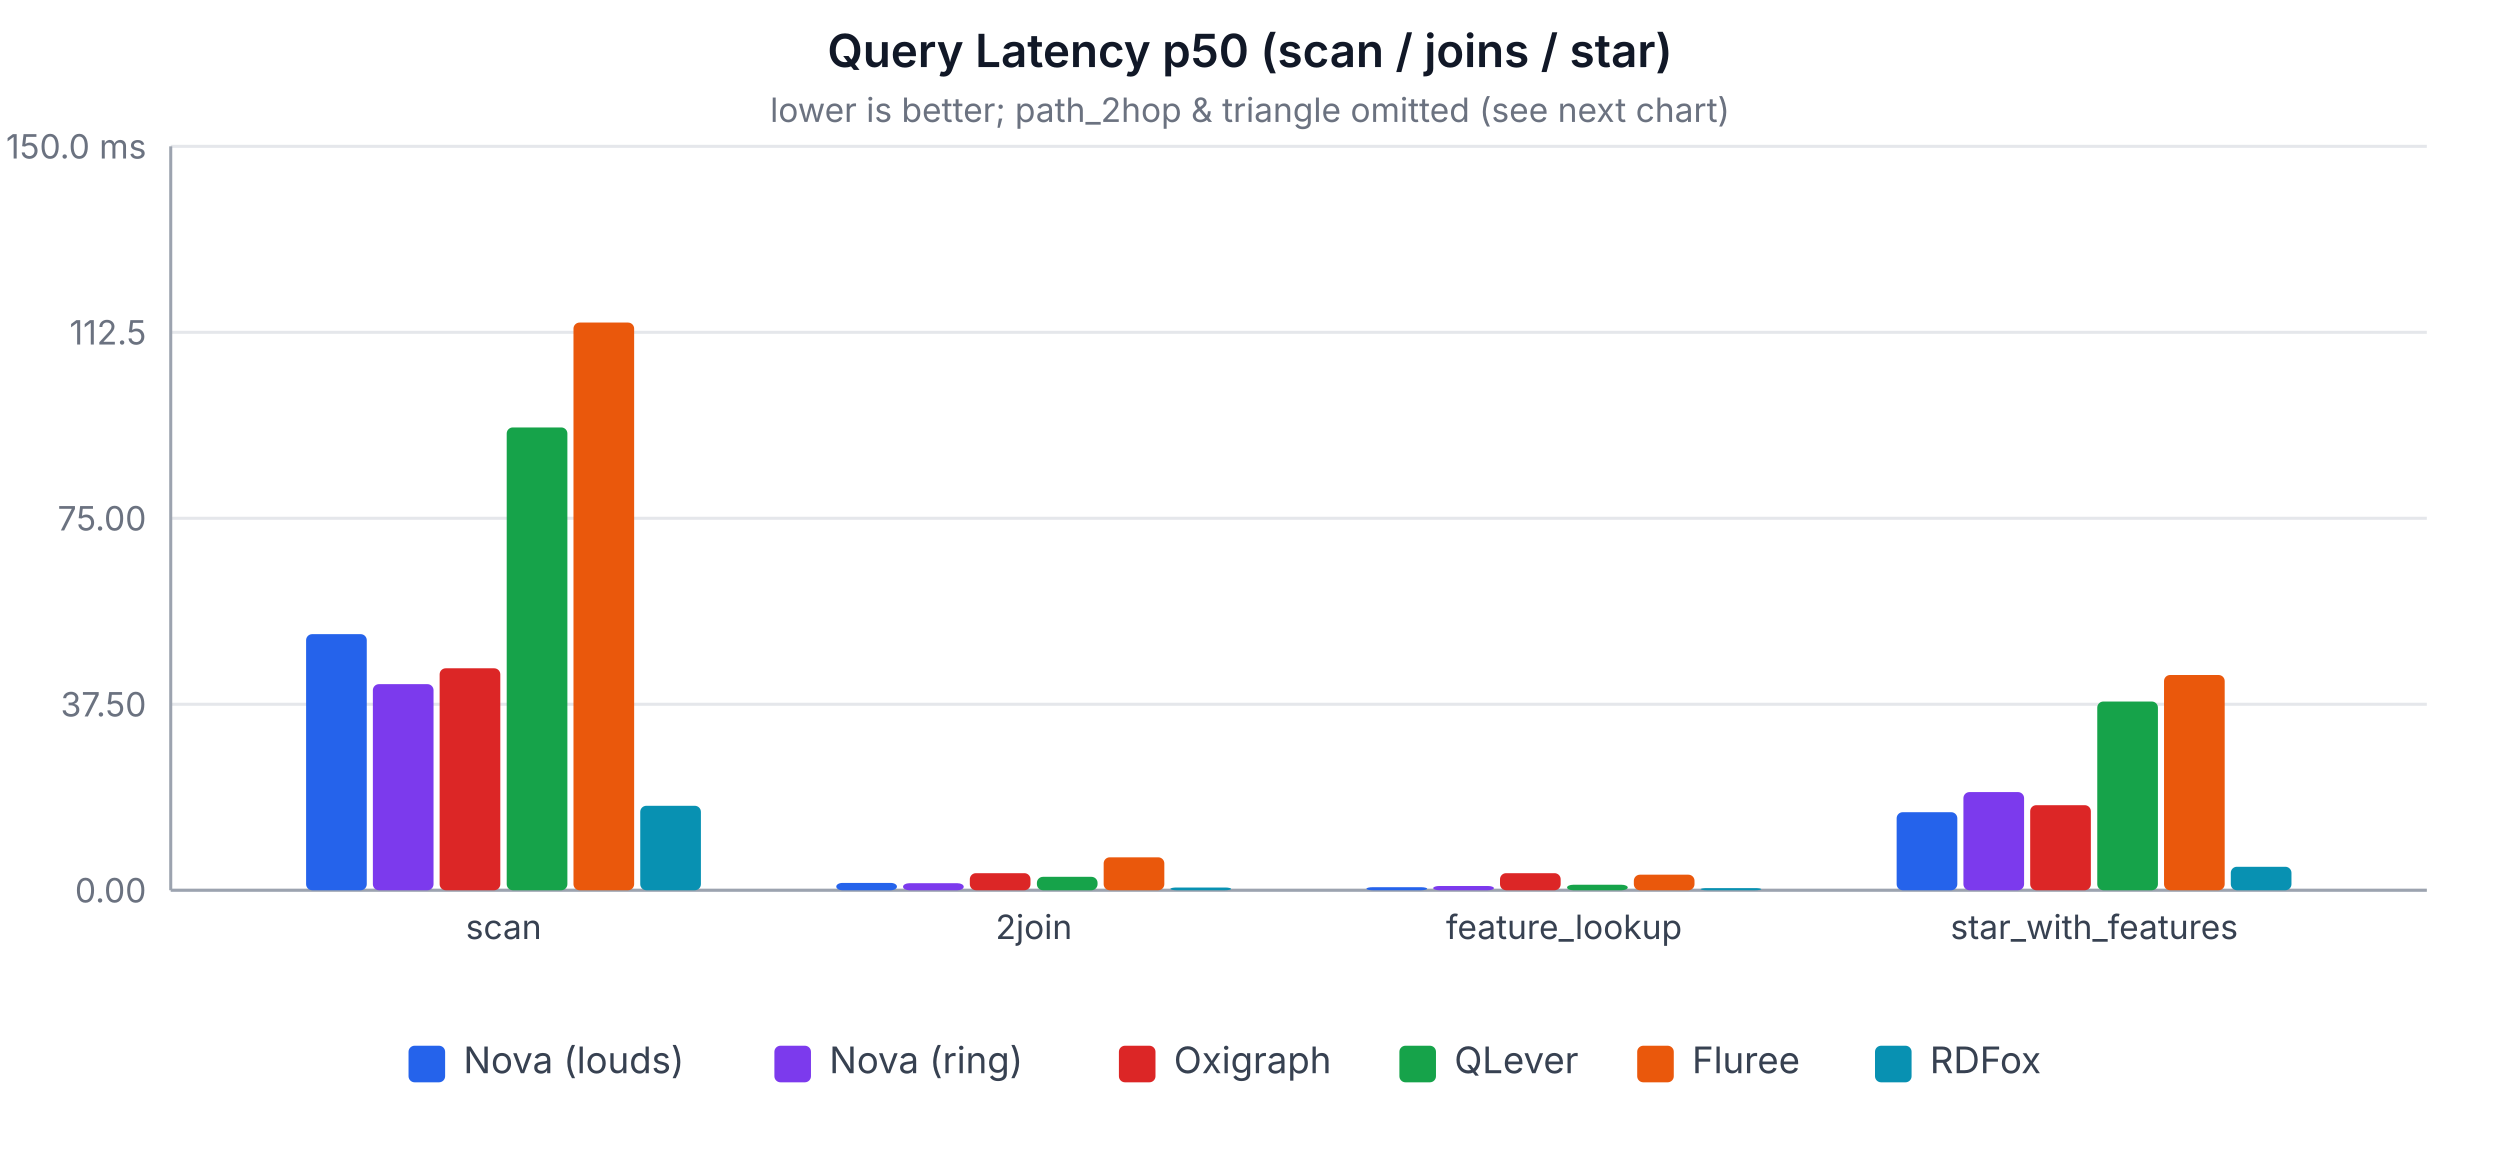
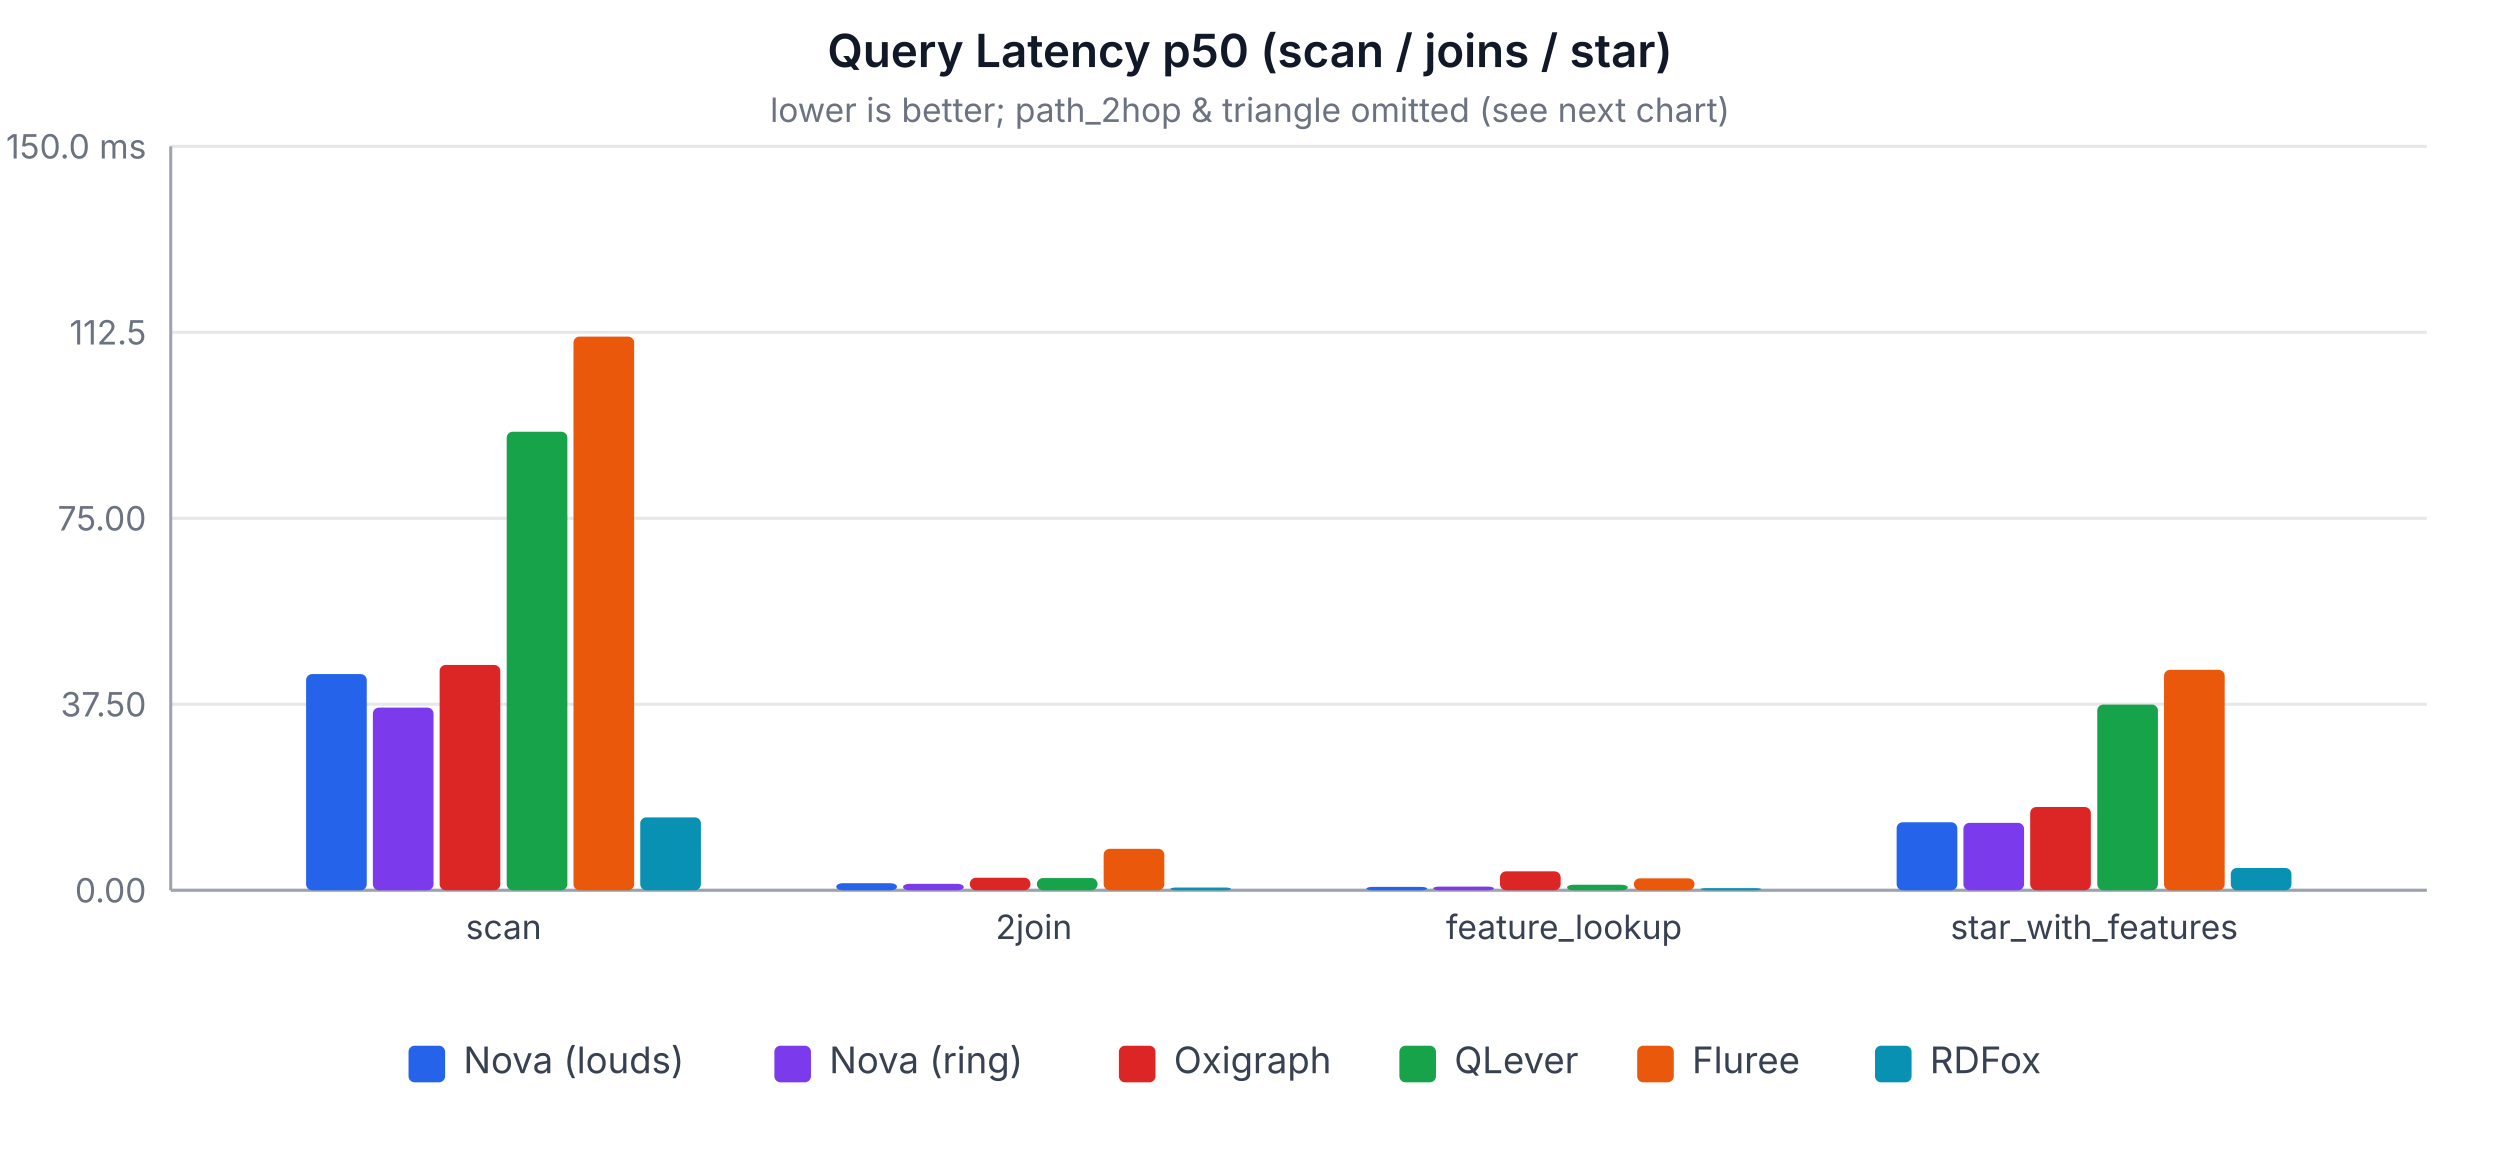
<svg xmlns="http://www.w3.org/2000/svg" width="820" height="380" viewBox="0 0 820 380" role="img" aria-label="Query Latency p50 (scan / joins / star)">
  <style>
  .title { fill: #111827; }
  .muted { fill: #6b7280; }
  .label { fill: #374151; }
  .grid  { stroke: #e5e7eb; stroke-width: 1; }
  .axis  { stroke: #9ca3af; stroke-width: 1; }
  @media (prefers-color-scheme: dark) {
    .title { fill: #f3f4f6; }
    .muted { fill: #9ca3af; }
    .label { fill: #d1d5db; }
    .grid  { stroke: #374151; }
    .axis  { stroke: #6b7280; }
  }
</style>
  <text class="title" x="410.0" y="22" text-anchor="middle" font-family="system-ui, -apple-system, sans-serif" font-size="15" font-weight="600">Query Latency p50 (scan / joins / star)</text>
  <text class="muted" x="410.0" y="40" text-anchor="middle" font-family="system-ui, -apple-system, sans-serif" font-size="11">lower is better; path_2hop &amp; triangle omitted (see next chart)</text>
  <line class="grid" x1="56" y1="292.0" x2="796" y2="292.0" />
  <text class="muted" x="48" y="296.0" text-anchor="end" font-family="system-ui, -apple-system, sans-serif" font-size="11">0.00</text>
  <line class="grid" x1="56" y1="231.0" x2="796" y2="231.0" />
  <text class="muted" x="48" y="235.0" text-anchor="end" font-family="system-ui, -apple-system, sans-serif" font-size="11">37.50</text>
  <line class="grid" x1="56" y1="170.0" x2="796" y2="170.0" />
  <text class="muted" x="48" y="174.0" text-anchor="end" font-family="system-ui, -apple-system, sans-serif" font-size="11">75.00</text>
  <line class="grid" x1="56" y1="109.0" x2="796" y2="109.0" />
  <text class="muted" x="48" y="113.0" text-anchor="end" font-family="system-ui, -apple-system, sans-serif" font-size="11">112.5</text>
  <line class="grid" x1="56" y1="48.0" x2="796" y2="48.0" />
  <text class="muted" x="48" y="52.0" text-anchor="end" font-family="system-ui, -apple-system, sans-serif" font-size="11">150.0 ms</text>
  <line class="axis" x1="56" y1="48" x2="56" y2="292" />
  <line class="axis" x1="56" y1="292" x2="796" y2="292" />
-   <rect x="100.4" y="208.0" width="19.9" height="84.0" fill="#2563eb" rx="2" />
-   <rect x="122.3" y="224.4" width="19.9" height="67.6" fill="#7c3aed" rx="2" />
-   <rect x="144.2" y="219.2" width="19.9" height="72.8" fill="#dc2626" rx="2" />
-   <rect x="166.2" y="140.2" width="19.9" height="151.8" fill="#16a34a" rx="2" />
-   <rect x="188.1" y="105.8" width="19.9" height="186.2" fill="#ea580c" rx="2" />
-   <rect x="210.0" y="264.3" width="19.9" height="27.7" fill="#0891b2" rx="2" />
+   <rect x="100.4" y="221.1" width="19.9" height="70.9" fill="#2563eb" rx="2" />
+   <rect x="122.3" y="232.1" width="19.9" height="59.9" fill="#7c3aed" rx="2" />
+   <rect x="144.2" y="218.1" width="19.9" height="73.9" fill="#dc2626" rx="2" />
+   <rect x="166.2" y="141.6" width="19.9" height="150.4" fill="#16a34a" rx="2" />
+   <rect x="188.1" y="110.4" width="19.9" height="181.6" fill="#ea580c" rx="2" />
+   <rect x="210.0" y="268.1" width="19.9" height="23.9" fill="#0891b2" rx="2" />
  <text class="label" x="165.2" y="308" text-anchor="middle" font-family="system-ui, -apple-system, sans-serif" font-size="11">scan</text>
-   <rect x="274.3" y="289.6" width="19.9" height="2.4" fill="#2563eb" rx="2" />
-   <rect x="296.2" y="289.7" width="19.9" height="2.3" fill="#7c3aed" rx="2" />
-   <rect x="318.1" y="286.4" width="19.9" height="5.6" fill="#dc2626" rx="2" />
-   <rect x="340.1" y="287.6" width="19.9" height="4.4" fill="#16a34a" rx="2" />
-   <rect x="362.0" y="281.2" width="19.9" height="10.8" fill="#ea580c" rx="2" />
+   <rect x="274.3" y="289.7" width="19.9" height="2.3" fill="#2563eb" rx="2" />
+   <rect x="296.2" y="289.9" width="19.9" height="2.1" fill="#7c3aed" rx="2" />
+   <rect x="318.1" y="287.9" width="19.9" height="4.1" fill="#dc2626" rx="2" />
+   <rect x="340.1" y="288.0" width="19.9" height="4.0" fill="#16a34a" rx="2" />
+   <rect x="362.0" y="278.4" width="19.9" height="13.6" fill="#ea580c" rx="2" />
  <rect x="383.9" y="291.1" width="19.9" height="0.9" fill="#0891b2" rx="2" />
  <text class="label" x="339.1" y="308" text-anchor="middle" font-family="system-ui, -apple-system, sans-serif" font-size="11">2join</text>
-   <rect x="448.2" y="291.0" width="19.9" height="1.0" fill="#2563eb" rx="2" />
-   <rect x="470.1" y="290.6" width="19.9" height="1.4" fill="#7c3aed" rx="2" />
-   <rect x="492.0" y="286.4" width="19.9" height="5.6" fill="#dc2626" rx="2" />
+   <rect x="448.2" y="290.9" width="19.9" height="1.1" fill="#2563eb" rx="2" />
+   <rect x="470.1" y="290.8" width="19.9" height="1.2" fill="#7c3aed" rx="2" />
+   <rect x="492.0" y="285.8" width="19.9" height="6.2" fill="#dc2626" rx="2" />
  <rect x="514.0" y="290.2" width="19.9" height="1.8" fill="#16a34a" rx="2" />
-   <rect x="535.9" y="286.9" width="19.9" height="5.1" fill="#ea580c" rx="2" />
+   <rect x="535.9" y="288.1" width="19.9" height="3.9" fill="#ea580c" rx="2" />
  <rect x="557.8" y="291.3" width="19.9" height="0.7" fill="#0891b2" rx="2" />
  <text class="label" x="513.0" y="308" text-anchor="middle" font-family="system-ui, -apple-system, sans-serif" font-size="11">feature_lookup</text>
-   <rect x="622.1" y="266.4" width="19.9" height="25.6" fill="#2563eb" rx="2" />
-   <rect x="644.0" y="259.8" width="19.9" height="32.2" fill="#7c3aed" rx="2" />
-   <rect x="665.9" y="264.1" width="19.9" height="27.9" fill="#dc2626" rx="2" />
-   <rect x="687.9" y="230.1" width="19.9" height="61.9" fill="#16a34a" rx="2" />
-   <rect x="709.8" y="221.4" width="19.9" height="70.6" fill="#ea580c" rx="2" />
-   <rect x="731.7" y="284.3" width="19.9" height="7.7" fill="#0891b2" rx="2" />
+   <rect x="622.1" y="269.7" width="19.9" height="22.3" fill="#2563eb" rx="2" />
+   <rect x="644.0" y="269.9" width="19.9" height="22.1" fill="#7c3aed" rx="2" />
+   <rect x="665.9" y="264.7" width="19.9" height="27.3" fill="#dc2626" rx="2" />
+   <rect x="687.9" y="231.1" width="19.9" height="60.9" fill="#16a34a" rx="2" />
+   <rect x="709.8" y="219.7" width="19.9" height="72.3" fill="#ea580c" rx="2" />
+   <rect x="731.7" y="284.7" width="19.9" height="7.3" fill="#0891b2" rx="2" />
  <text class="label" x="686.9" y="308" text-anchor="middle" font-family="system-ui, -apple-system, sans-serif" font-size="11">star_with_features</text>
  <rect x="134.0" y="343" width="12" height="12" fill="#2563eb" rx="2" />
  <text class="label" x="152.0" y="352" font-family="system-ui, -apple-system, sans-serif" font-size="12">Nova (louds)</text>
  <rect x="254.0" y="343" width="12" height="12" fill="#7c3aed" rx="2" />
  <text class="label" x="272.0" y="352" font-family="system-ui, -apple-system, sans-serif" font-size="12">Nova (ring)</text>
  <rect x="367.0" y="343" width="12" height="12" fill="#dc2626" rx="2" />
  <text class="label" x="385.0" y="352" font-family="system-ui, -apple-system, sans-serif" font-size="12">Oxigraph</text>
  <rect x="459.0" y="343" width="12" height="12" fill="#16a34a" rx="2" />
  <text class="label" x="477.0" y="352" font-family="system-ui, -apple-system, sans-serif" font-size="12">QLever</text>
  <rect x="537.0" y="343" width="12" height="12" fill="#ea580c" rx="2" />
  <text class="label" x="555.0" y="352" font-family="system-ui, -apple-system, sans-serif" font-size="12">Fluree</text>
  <rect x="615.0" y="343" width="12" height="12" fill="#0891b2" rx="2" />
  <text class="label" x="633.0" y="352" font-family="system-ui, -apple-system, sans-serif" font-size="12">RDFox</text>
</svg>
